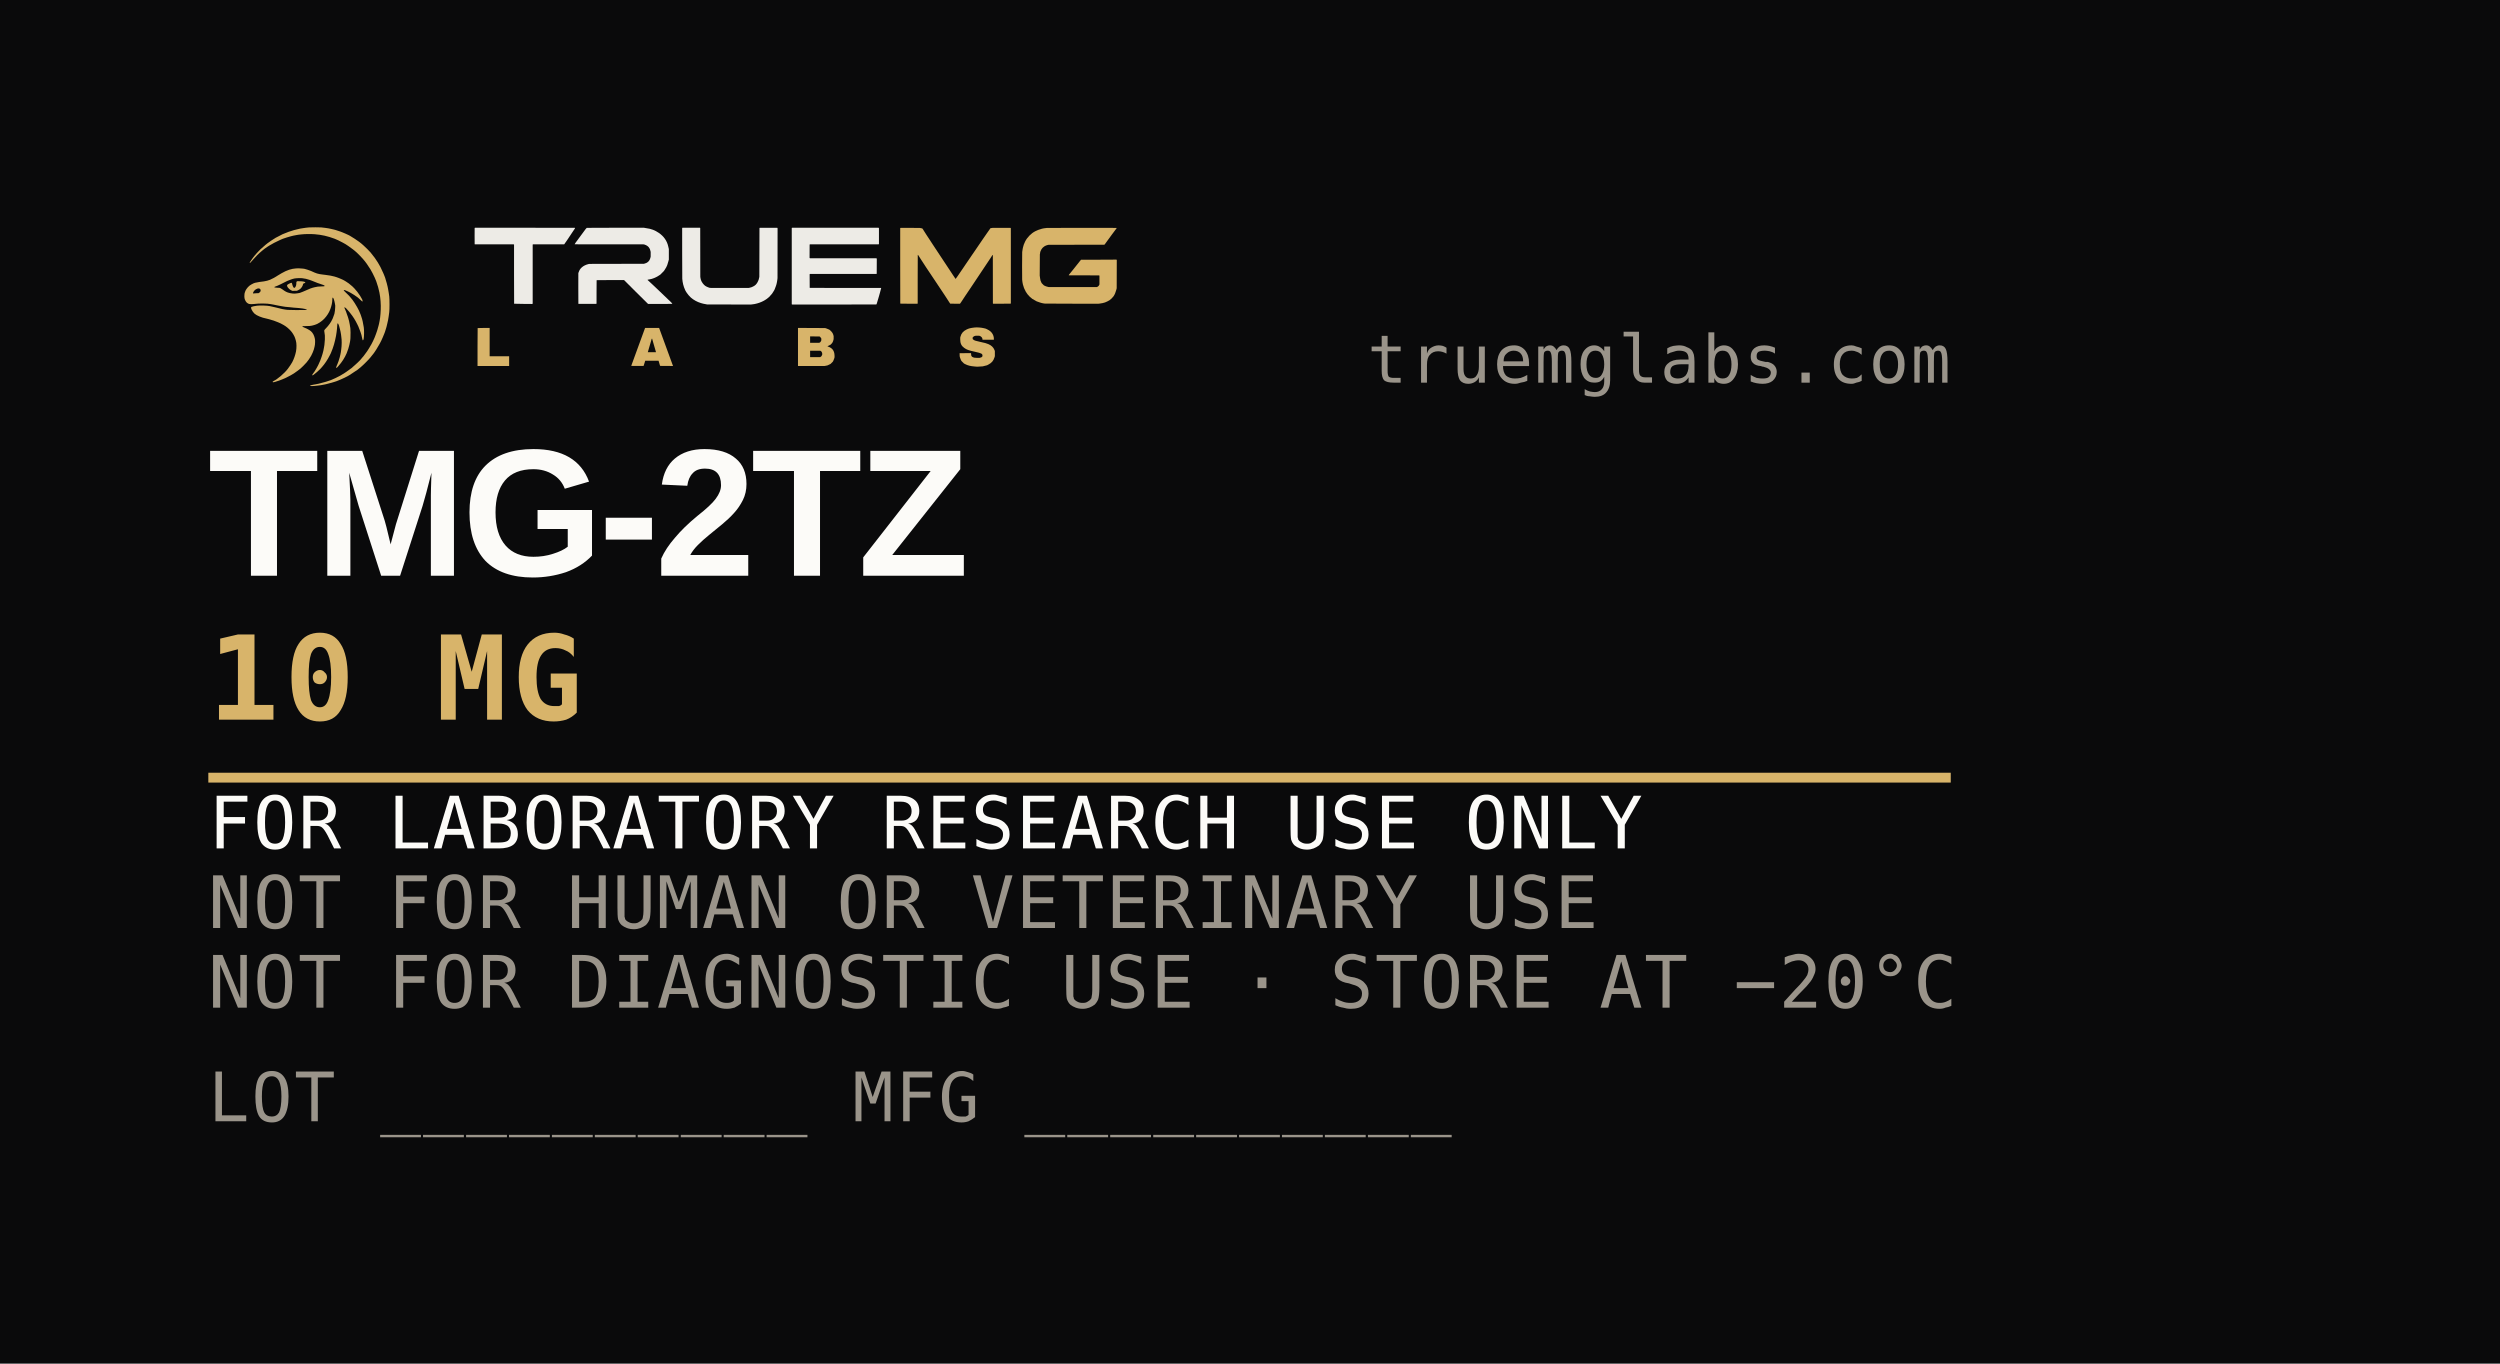
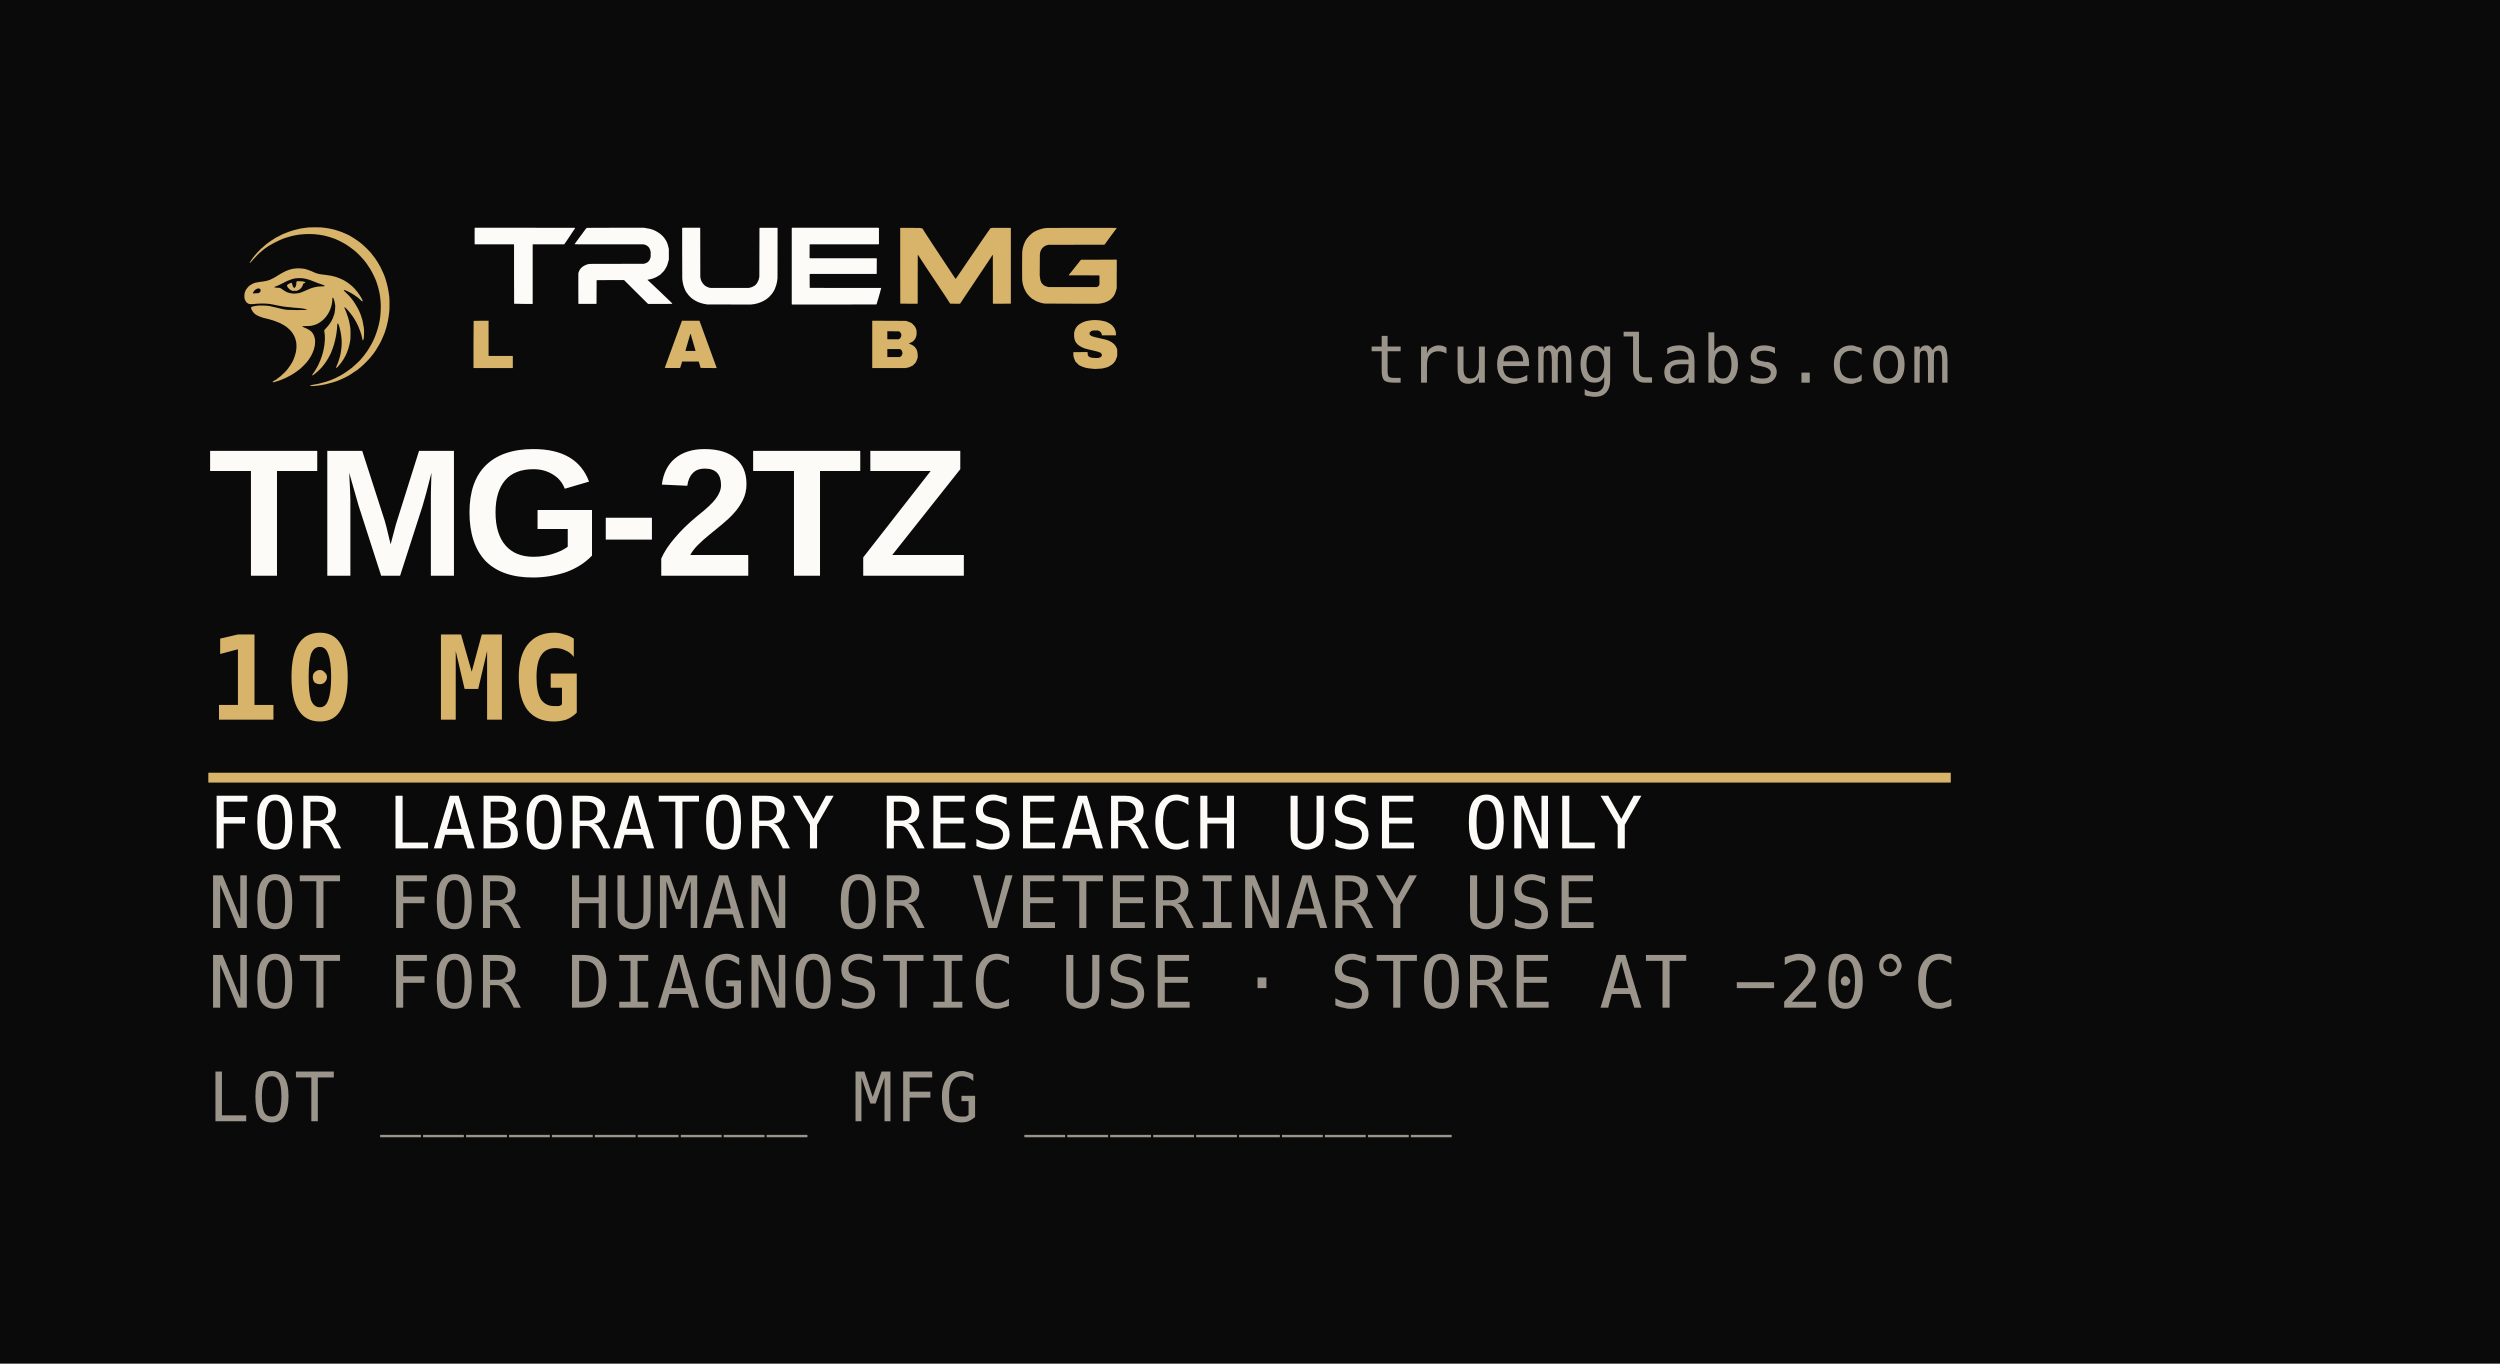
<svg xmlns="http://www.w3.org/2000/svg" width="66.0mm" height="36.0mm" viewBox="0 0 66.0 36.0">
  <rect x="0" y="0" width="66.0" height="36.0" fill="#0A0A0B" />
  <g transform="translate(5.500,5.300) scale(0.0035)">
    <g transform="translate(0,1600) scale(0.025,-0.025)" fill="#D8B46A" stroke="none">
      <path d="M30400 55957 c-297 -16 -720 -59 -940 -94 -220 -35 -598 -91 -840 -124 -768 -105 -982 -149 -2060 -419 -187 -47 -520 -130 -740 -184 -821 -204 -2477 -801 -3440 -1242 -528 -241 -1624 -809 -2100 -1086 -590 -345 -2063 -1335 -2434 -1636 -184 -150 -429 -344 -546 -432 -225 -171 -418 -340 -1592 -1400 -171 -154 -354 -346 -408 -427 -53 -81 -151 -178 -217 -217 -65 -39 -332 -323 -591 -631 -260 -307 -536 -632 -615 -722 -79 -90 -204 -252 -278 -361 -74 -110 -192 -263 -262 -340 -114 -126 -263 -343 -696 -1013 -216 -334 -206 -561 14 -319 54 61 220 236 368 390 148 154 351 382 453 506 583 717 1913 2044 2524 2520 187 146 376 305 420 354 124 139 986 773 1403 1033 152 95 430 269 617 387 719 454 2073 1166 2860 1505 308 133 603 269 657 303 136 88 871 359 1323 488 209 60 422 131 472 159 51 28 280 93 509 144 229 52 529 139 668 194 138 54 485 138 771 186 286 48 664 121 840 162 176 41 500 94 720 119 220 24 553 61 740 82 1195 135 2877 157 4140 55 2107 -171 3829 -563 6000 -1368 547 -203 1543 -682 2440 -1172 805 -441 925 -512 1273 -757 172 -121 406 -279 520 -351 314 -199 918 -640 1261 -920 168 -138 414 -333 546 -433 671 -512 2476 -2380 3072 -3178 171 -230 399 -535 507 -678 203 -270 597 -862 1144 -1720 301 -472 1075 -1973 1331 -2582 244 -582 288 -689 440 -1078 157 -402 526 -1548 526 -1634 0 -25 63 -271 139 -546 425 -1525 659 -3281 692 -5200 24 -1413 -143 -3550 -352 -4500 -43 -198 -116 -563 -160 -812 -45 -249 -115 -537 -156 -640 -40 -103 -95 -296 -122 -428 -70 -351 -400 -1420 -556 -1800 -45 -110 -126 -335 -179 -500 -303 -935 -1266 -2951 -1690 -3540 -48 -66 -136 -217 -195 -335 -59 -118 -223 -384 -363 -590 -141 -206 -291 -442 -333 -525 -80 -157 -865 -1223 -1119 -1521 -80 -93 -265 -302 -411 -463 -146 -160 -293 -345 -327 -409 -114 -218 -2195 -2185 -2830 -2676 -482 -373 -1297 -962 -1638 -1185 -187 -123 -392 -257 -455 -299 -933 -620 -1772 -1089 -2765 -1547 -1211 -558 -1273 -583 -2220 -892 -165 -54 -462 -153 -659 -220 -404 -137 -1597 -460 -1841 -499 -88 -14 -268 -60 -400 -101 -132 -42 -497 -113 -811 -159 -315 -46 -711 -117 -880 -159 -170 -41 -410 -95 -534 -119 -231 -46 -397 -133 -347 -183 95 -94 798 -124 1312 -56 165 22 480 57 700 78 872 82 1752 214 2260 340 209 52 470 107 580 122 229 33 1212 293 1670 443 170 56 494 152 720 213 225 62 554 167 730 234 812 310 1131 440 1222 499 54 35 216 108 361 162 314 117 1446 662 1757 846 121 71 355 207 520 301 366 210 1934 1241 2396 1576 184 134 481 371 660 526 178 155 414 350 524 433 303 227 1686 1577 2220 2165 530 584 702 788 1026 1220 124 165 288 365 363 445 76 80 195 237 265 348 69 111 214 324 322 474 107 150 267 390 356 533 591 958 912 1505 1022 1741 70 149 190 374 268 501 77 128 192 355 255 505 63 150 272 615 464 1033 191 418 388 895 437 1060 48 165 128 376 176 469 47 93 114 299 147 457 34 159 105 389 159 511 54 123 134 394 178 603 44 209 133 578 197 820 205 766 368 1607 466 2396 53 420 127 980 164 1244 103 719 104 3773 2 4678 -40 351 -80 651 -89 666 -10 15 -53 304 -97 642 -44 338 -123 794 -176 1014 -53 220 -110 499 -126 620 -35 263 -450 1784 -595 2180 -56 154 -103 326 -103 383 -1 57 -46 192 -102 300 -55 108 -130 296 -165 417 -36 121 -106 301 -157 400 -51 99 -137 297 -190 440 -127 339 -665 1495 -792 1700 -54 88 -134 241 -177 340 -180 415 -1143 1960 -1598 2567 -399 531 -784 1023 -1271 1625 -285 353 -1603 1669 -2131 2128 -215 187 -483 422 -594 522 -112 101 -303 252 -424 337 -121 85 -274 203 -340 262 -268 241 -2259 1538 -2760 1799 -154 81 -352 185 -440 232 -251 134 -937 448 -980 448 -21 0 -151 53 -289 119 -523 248 -1616 649 -2243 823 -194 54 -383 113 -420 133 -38 19 -212 65 -388 103 -176 37 -574 130 -885 205 -311 75 -689 154 -840 175 -151 22 -572 84 -935 139 -363 54 -912 118 -1220 141 -624 46 -2827 46 -3660 -1z" />
      <path d="M26520 43595 c-1503 -101 -2804 -534 -4460 -1485 -714 -409 -983 -571 -1100 -661 -55 -43 -163 -110 -240 -149 -77 -40 -201 -119 -276 -176 -252 -192 -912 -540 -1832 -966 -362 -168 -1371 -434 -1832 -483 -220 -24 -849 -105 -1397 -181 -1084 -151 -1615 -302 -2108 -598 -124 -75 -244 -136 -267 -136 -23 0 -123 -62 -222 -138 -99 -75 -243 -170 -319 -210 -194 -101 -835 -791 -958 -1032 -57 -110 -148 -261 -204 -335 -55 -74 -113 -191 -127 -260 -15 -69 -77 -242 -139 -385 -93 -215 -119 -350 -150 -780 -62 -878 26 -1314 388 -1935 234 -401 636 -717 1052 -828 273 -73 1001 -73 1501 0 1439 208 4011 182 5050 -52 99 -22 459 -87 800 -145 341 -57 728 -138 860 -179 132 -41 510 -114 840 -162 330 -47 780 -129 1000 -181 220 -51 607 -113 860 -136 253 -24 865 -80 1360 -124 495 -45 981 -98 1080 -118 99 -20 306 -37 460 -38 354 -3 1780 -140 2269 -220 561 -91 1231 -246 1282 -297 107 -107 -50 -145 -708 -168 -1005 -37 -4364 -9 -5019 41 -919 71 -2277 343 -3524 706 -295 86 -642 164 -1920 435 -801 170 -2892 235 -3833 119 -689 -85 -1433 -246 -1627 -352 -142 -77 -161 -105 -172 -254 -7 -100 14 -219 54 -296 36 -70 115 -247 175 -392 132 -321 525 -849 832 -1119 668 -585 2172 -1205 3551 -1464 184 -34 412 -90 507 -124 95 -34 263 -78 373 -99 481 -89 2334 -717 2607 -883 70 -43 250 -120 400 -172 244 -83 464 -195 1313 -665 764 -423 1614 -1125 2248 -1858 531 -613 1106 -1620 1268 -2220 39 -143 124 -429 189 -636 240 -761 257 -2233 37 -3317 -217 -1075 -632 -2255 -1116 -3173 -229 -434 -819 -1321 -1340 -2014 -1001 -1331 -3082 -3113 -4317 -3698 -201 -95 -291 -207 -251 -311 40 -104 505 -42 935 126 201 79 390 143 420 143 30 0 161 38 291 85 130 47 425 153 656 235 1057 378 1752 700 3120 1446 773 421 1073 619 2200 1450 708 522 898 688 1617 1407 888 889 1167 1215 1709 1992 459 658 952 1543 1074 1925 28 88 87 232 131 320 162 320 426 1184 487 1588 34 226 81 482 105 568 24 86 47 446 51 800 5 574 -6 700 -108 1164 -196 892 -591 1610 -1163 2111 -348 305 -1330 854 -1763 986 -288 88 -828 392 -822 463 7 83 242 104 886 80 867 -32 1816 58 2336 222 198 62 469 141 603 175 749 190 2014 1010 2759 1788 834 871 1481 1889 1872 2948 371 1003 586 2015 587 2767 0 510 43 700 159 700 169 0 460 -829 623 -1780 l107 -620 -22 -660 c-20 -592 -86 -1119 -231 -1831 -41 -202 -387 -1161 -474 -1316 -22 -40 -93 -192 -157 -337 -367 -838 -1079 -1848 -1882 -2673 -599 -615 -608 -633 -509 -1135 146 -744 192 -1447 147 -2272 -48 -871 -109 -1582 -139 -1632 -12 -18 -67 -361 -124 -762 -56 -401 -146 -867 -198 -1036 -53 -168 -107 -378 -122 -466 -14 -88 -78 -322 -141 -520 -64 -198 -160 -504 -214 -680 -152 -499 -411 -1216 -459 -1274 -24 -29 -90 -177 -147 -329 -57 -152 -145 -349 -195 -437 -51 -88 -122 -250 -158 -360 -36 -110 -119 -281 -185 -380 -66 -99 -120 -197 -120 -218 0 -20 -72 -160 -160 -310 -88 -149 -235 -402 -327 -562 -315 -549 -487 -810 -761 -1157 -516 -654 -501 -911 32 -556 404 269 1699 1403 2036 1782 132 149 367 412 523 584 778 860 1696 2237 2305 3457 131 264 289 579 351 700 62 121 141 322 177 448 36 125 128 358 204 519 77 160 140 315 140 345 0 29 52 183 115 341 392 980 975 3467 1107 4727 32 308 86 767 118 1020 33 253 61 649 62 880 5 962 253 961 558 -3 94 -296 211 -735 261 -977 49 -242 135 -611 191 -820 55 -209 121 -587 145 -840 25 -253 62 -559 82 -680 172 -1013 156 -2619 -38 -3940 -42 -286 -88 -619 -102 -740 -14 -121 -76 -427 -137 -680 -61 -253 -150 -622 -197 -820 -127 -538 -590 -1900 -721 -2122 -39 -66 -146 -312 -238 -546 -153 -393 -176 -552 -79 -552 54 0 393 237 393 275 0 17 149 195 331 395 955 1050 1835 2420 2383 3710 337 792 716 1965 832 2574 36 190 109 535 161 766 162 707 225 1653 199 3000 -22 1204 -30 1285 -245 2420 -174 915 -259 1298 -325 1453 -34 81 -78 246 -98 366 -20 121 -90 346 -154 500 -65 155 -172 452 -238 661 -219 697 -371 1096 -590 1549 -225 468 -255 587 -158 625 60 23 542 -311 542 -375 0 -18 167 -210 371 -426 204 -216 424 -465 490 -553 65 -88 227 -295 361 -460 806 -1000 1475 -2061 2055 -3260 159 -330 307 -633 329 -674 87 -161 473 -1149 536 -1371 37 -129 117 -352 179 -495 130 -300 330 -1063 443 -1694 78 -431 162 -666 238 -666 74 0 192 250 233 495 136 809 151 2549 29 3405 -164 1155 -478 2567 -677 3046 -53 129 -120 333 -147 454 -28 121 -91 301 -140 400 -49 99 -112 252 -139 340 -263 842 -1447 2937 -2313 4092 -647 863 -1321 1593 -2113 2292 -380 335 -559 564 -507 649 35 57 368 -4 513 -94 72 -44 234 -116 359 -159 125 -43 285 -113 354 -156 69 -43 225 -117 346 -164 193 -76 779 -416 1600 -929 143 -89 368 -246 500 -349 132 -103 324 -236 427 -295 103 -59 226 -156 273 -217 47 -60 209 -209 361 -330 151 -121 341 -298 423 -393 147 -172 412 -367 500 -367 65 0 11 374 -86 593 -41 95 -200 374 -352 620 -152 246 -308 510 -346 587 -75 150 -584 868 -818 1153 -619 756 -1136 1324 -1463 1607 -910 786 -1306 1090 -1806 1385 -172 102 -385 235 -473 295 -208 143 -717 397 -1153 577 -191 79 -504 209 -697 289 -192 80 -485 187 -650 238 -165 50 -453 139 -640 196 -545 168 -1843 407 -2580 476 -374 34 -869 97 -1100 139 -231 41 -582 94 -780 116 -361 41 -1191 293 -1520 460 -595 303 -1597 706 -2220 892 -828 248 -1011 292 -1227 295 -114 1 -339 19 -500 39 -451 57 -1085 72 -1593 38z m1750 -2955 c603 -47 1755 -303 2219 -493 182 -75 385 -148 451 -164 66 -15 237 -80 380 -143 809 -358 2387 -945 3079 -1146 331 -96 539 -198 665 -324 l62 -61 -65 -65 c-53 -53 -213 -68 -952 -89 -973 -28 -1196 -54 -1970 -230 -915 -207 -1807 -533 -2759 -1007 -349 -173 -1455 -617 -1800 -722 -198 -60 -1095 -189 -1477 -212 -768 -46 -2093 236 -2671 568 -510 292 -675 400 -952 621 -165 132 -444 309 -620 393 l-320 152 -722 36 c-406 19 -761 55 -810 82 -106 56 -115 157 -18 191 39 13 178 68 310 123 132 55 384 151 560 213 176 62 653 285 1060 495 407 211 947 483 1200 605 253 122 559 273 680 335 121 62 328 144 460 181 132 37 313 110 402 161 90 52 307 131 483 176 176 45 382 108 458 139 375 156 1784 254 2667 185z m-12741 -3188 c84 -49 157 -141 206 -259 153 -369 -11 -726 -452 -985 l-183 -108 -600 0 c-407 0 -628 -16 -687 -50 -118 -67 -232 -63 -294 11 -172 208 461 1091 900 1255 118 44 284 119 368 165 187 103 540 89 742 -29z" />
      <path d="M26687 39620 l-119 -100 -18 -470 c-17 -409 -36 -512 -147 -790 -197 -494 -466 -674 -672 -450 -159 174 -361 642 -408 950 -51 326 -114 458 -237 490 -131 34 -1056 -420 -1251 -615 -316 -316 318 -1235 1125 -1629 l379 -186 681 3 680 2 425 205 c315 151 495 269 691 452 333 312 649 831 725 1190 68 324 93 351 426 450 314 94 364 159 230 301 -178 190 -840 297 -1832 297 l-559 0 -119 -100z" />
    </g>
  </g>
  <g transform="translate(12.500,6.000) scale(0.003017)">
    <g transform="translate(0,681) scale(0.025,-0.025)" stroke="none">
-       <g fill="#EDEBE6">
+       <g fill="#FCFBF8">
        <path d="M465 27020 l-58 -59 -15 -2770 c-8 -1524 0 -2802 18 -2841 l33 -70 6816 0 6815 0 61 -61 61 -61 -3 -10322 c-2 -5867 12 -10336 32 -10355 19 -18 1457 -45 3195 -61 l3160 -28 70 77 70 78 0 10325 0 10325 77 42 78 41 5439 0 5440 0 86 110 c125 160 843 1198 1065 1538 295 455 724 1099 1709 2569 l910 1356 -12 104 -12 103 -17488 9 -17488 9 -59 -58z" />
        <path d="M39653 27037 c-49 -18 -221 -200 -384 -405 -458 -576 -1855 -2468 -2161 -2925 -179 -268 -743 -1037 -1416 -1929 -166 -221 -278 -407 -266 -440 l22 -57 12086 -12 12086 -12 278 -88 c640 -203 1152 -536 1485 -965 307 -395 445 -712 569 -1304 l66 -320 0 -800 0 -800 -66 -300 c-181 -812 -569 -1408 -1152 -1768 -273 -168 -352 -202 -789 -341 l-351 -111 -9580 -21 -9580 -22 -300 -72 c-898 -215 -1753 -647 -2317 -1169 -555 -514 -833 -960 -1109 -1776 l-74 -220 -9 -5315 c-6 -2923 5 -5341 24 -5374 l33 -60 3113 -1 3113 0 48 65 47 66 6 4063 c3 2235 15 4080 27 4100 13 21 2011 36 4813 36 l4790 0 4138 -4134 c2275 -2274 4176 -4155 4224 -4180 l88 -46 3836 0 c2110 0 4003 12 4207 26 l369 26 19 50 c22 57 -449 537 -1427 1453 -693 648 -3219 3069 -3680 3525 -144 143 -513 492 -821 776 -307 284 -765 716 -1018 960 -460 444 -678 647 -1334 1239 l-350 316 13 64 12 65 180 30 c98 16 287 47 419 68 1108 179 2211 624 3280 1324 l560 366 620 626 620 626 263 400 c457 695 732 1203 890 1648 218 612 370 1114 408 1352 14 88 56 250 92 360 l67 200 0 1860 0 1860 -67 280 c-37 154 -105 451 -152 660 -425 1916 -1544 3522 -3281 4711 -1373 939 -2719 1447 -4380 1652 -176 22 -437 66 -580 99 l-260 59 -9960 -6 c-5478 -3 -9999 -20 -10047 -38z" />
        <path d="M73081 27003 l-41 -78 3 -8632 c2 -4748 18 -8831 36 -9073 101 -1383 432 -2698 970 -3860 66 -143 137 -296 156 -340 20 -44 107 -188 194 -320 88 -132 189 -294 225 -360 209 -379 985 -1283 1459 -1702 967 -852 2219 -1538 3517 -1926 650 -194 1101 -302 1480 -354 165 -23 381 -62 480 -87 l180 -46 7678 -14 7679 -14 341 41 c875 105 996 127 1782 328 1078 274 2363 850 3164 1418 90 64 252 177 360 252 187 130 549 429 780 644 172 160 902 995 1009 1154 55 80 204 315 333 521 129 206 275 440 325 520 50 80 106 181 125 225 20 44 83 188 142 320 184 414 294 707 421 1120 67 220 148 481 179 580 32 99 77 306 101 460 24 154 62 337 84 406 22 69 70 384 107 700 l66 574 11 8700 12 8700 -51 100 -50 100 -3067 0 -3067 0 -52 -52 -52 -52 -24 -8508 -24 -8508 -44 -260 c-110 -664 -270 -1122 -588 -1684 -416 -734 -817 -1122 -1520 -1473 -547 -273 -643 -308 -1159 -424 l-449 -100 -6776 10 -6776 11 -200 71 c-110 39 -290 99 -400 133 -249 78 -763 334 -1012 503 -573 388 -1285 1345 -1482 1993 -23 77 -72 239 -109 360 -36 121 -85 364 -108 540 l-41 320 -14 8515 -13 8515 -45 55 -46 55 -3073 0 -3074 0 -42 -77z" />
        <path d="M111470 27037 l-70 -41 0 -13357 0 -13356 77 -42 78 -41 14699 0 c8085 0 14727 11 14761 23 73 29 147 254 589 1797 45 154 107 361 140 460 63 190 147 481 240 830 105 394 171 630 288 1030 333 1138 450 1584 428 1620 l-25 40 -12447 1 c-6847 0 -12469 14 -12496 31 l-47 30 -13 2367 -12 2367 52 52 52 52 11644 8 11643 7 44 44 44 44 13 2601 14 2601 -64 97 -64 98 -11636 0 -11636 0 -65 65 -65 65 9 2319 10 2320 55 55 56 56 12035 0 12036 0 42 77 41 78 0 2733 0 2734 -61 88 -61 87 -15129 1 -15129 0 -70 -41z" />
      </g>
      <g fill="#D8B46A">
        <path d="M149428 26991 l-69 -51 0 -13193 c0 -7256 10 -13210 23 -13230 14 -22 1228 -37 3012 -37 l2990 0 48 48 48 48 0 8485 c0 4667 11 8496 24 8510 51 51 137 -27 250 -225 101 -177 300 -490 866 -1360 66 -102 354 -541 640 -976 286 -435 601 -923 700 -1084 99 -162 321 -503 493 -760 172 -256 505 -753 740 -1103 235 -350 445 -663 467 -695 22 -31 510 -762 1084 -1623 574 -861 1170 -1754 1324 -1985 154 -231 405 -609 558 -840 153 -231 503 -754 776 -1163 274 -408 516 -772 538 -808 22 -36 195 -296 384 -577 189 -282 556 -836 816 -1232 1081 -1646 1205 -1838 1541 -2380 75 -121 155 -233 178 -249 22 -17 800 -30 1727 -30 l1686 -1 119 135 c65 75 217 295 338 490 237 384 977 1507 1354 2055 228 331 2457 3644 2617 3889 44 67 699 1051 1456 2187 757 1135 1423 2135 1480 2222 180 274 1884 2825 1961 2936 156 223 1269 1899 1393 2098 72 114 250 393 396 620 l265 412 64 -13 65 -12 10 -8456 10 -8455 45 -54 45 -54 3045 1 c1675 0 3068 15 3097 33 l52 33 3 9997 c2 5498 1 11430 -2 13183 l-5 3187 -64 64 -64 64 -3106 -3 -3106 -4 -378 -57 -379 -56 -90 -91 c-86 -86 -510 -688 -1208 -1715 -174 -255 -384 -561 -468 -680 -84 -119 -276 -396 -427 -616 -151 -220 -458 -665 -682 -990 -1061 -1535 -1504 -2184 -2993 -4392 -102 -151 -291 -424 -420 -606 -395 -558 -1826 -2658 -2692 -3952 -243 -363 -534 -795 -646 -960 -362 -533 -933 -1370 -1216 -1780 -151 -220 -481 -706 -734 -1080 -645 -958 -666 -976 -803 -710 -42 83 -173 285 -290 450 -117 165 -304 439 -414 609 -110 170 -319 485 -464 700 -262 388 -699 1050 -1710 2591 -288 440 -580 881 -649 980 -69 99 -254 378 -411 620 -158 242 -361 548 -451 680 -281 410 -2516 3790 -2639 3990 -64 104 -235 365 -380 580 -145 214 -333 498 -417 630 -84 132 -354 546 -599 920 -245 374 -615 940 -823 1259 -207 318 -435 660 -505 760 -71 99 -211 316 -313 481 -101 165 -291 462 -420 660 -130 198 -296 457 -368 575 -72 117 -167 271 -211 341 -44 69 -139 228 -212 352 -169 288 -192 306 -474 358 -129 23 -333 61 -454 84 l-220 41 -3341 16 -3341 15 -70 -51z" />
        <path d="M200748 27015 c-12 -12 -199 -36 -415 -54 -432 -34 -1041 -135 -1353 -224 -1056 -300 -1666 -529 -2360 -890 -1428 -741 -2792 -2118 -3512 -3547 -409 -812 -663 -1509 -787 -2160 -25 -132 -70 -357 -100 -500 -79 -379 -135 -742 -162 -1060 -43 -494 -55 -9253 -14 -9700 56 -610 149 -1204 259 -1660 102 -419 325 -1132 377 -1200 16 -22 80 -166 140 -320 130 -331 384 -846 530 -1076 305 -481 394 -610 605 -874 491 -615 1084 -1182 1642 -1570 290 -202 1442 -860 1505 -860 28 0 101 -26 164 -59 200 -104 621 -251 1093 -383 253 -70 546 -153 651 -184 105 -31 330 -75 500 -97 170 -23 390 -53 489 -68 99 -14 4347 -33 9440 -40 l9260 -14 540 64 c656 78 1322 222 1791 386 457 161 1227 540 1629 803 397 259 1101 959 1378 1369 420 622 746 1395 972 2303 l125 500 14 4945 15 4946 -71 71 -71 71 -1581 -27 c-870 -14 -3652 -26 -6184 -26 l-4603 0 -358 -430 c-730 -878 -909 -1102 -1673 -2099 -240 -314 -558 -715 -706 -891 -148 -176 -383 -466 -523 -644 -337 -431 -699 -871 -887 -1081 -88 -98 -148 -202 -140 -243 l14 -72 5305 -10 5304 -10 53 -64 53 -63 2 -1507 2 -1506 -91 -224 c-110 -274 -304 -474 -603 -623 l-226 -113 -8400 4 -8400 4 -320 70 c-469 102 -882 246 -1179 409 l-261 145 -360 364 -361 364 -139 260 c-255 475 -361 834 -439 1480 -25 209 -65 499 -88 643 l-43 264 25 3744 25 3744 40 105 c22 58 40 190 41 293 1 337 223 944 505 1380 483 748 1297 1294 2194 1474 l240 48 9794 23 9795 22 117 140 c64 77 166 212 225 299 139 203 491 691 749 1038 529 712 1029 1396 1202 1646 106 153 235 331 287 397 354 447 648 839 1069 1427 120 168 302 408 403 532 l184 226 -13 87 -12 88 -12145 8 c-6680 5 -12155 -1 -12167 -13z" />
      </g>
    </g>
-     <g transform="translate(0,811.8) scale(1.607877)">
-       <g transform="translate(0,300) scale(0.025,-0.025)" fill="#D8B46A" stroke="none">
-         <path d="M109060 10374 c-883 -105 -1223 -191 -1720 -433 -723 -354 -1137 -832 -1320 -1524 l-62 -237 -3 -388 c-4 -854 255 -1416 851 -1840 580 -413 916 -536 2354 -856 1425 -317 1640 -428 1640 -841 l0 -141 -113 -114 -114 -113 -214 -63 -214 -64 -425 0 c-504 0 -844 55 -1052 172 l-152 85 -83 134 -83 134 -20 258 -21 258 -1245 -10 -1244 -11 9 -334 9 -334 66 -266 c36 -146 121 -374 189 -506 l125 -240 281 -282 281 -281 281 -146 c560 -291 1154 -435 2099 -509 l500 -39 606 38 606 39 461 117 462 116 312 163 c696 362 1073 805 1299 1525 l94 299 -2 560 -2 560 -94 240 c-217 556 -654 973 -1318 1259 -413 178 -717 261 -1834 501 -954 205 -1224 295 -1434 476 l-146 126 -4 173 -5 172 146 134 147 134 173 52 173 51 400 1 400 1 151 -53 c299 -106 549 -418 549 -685 l0 -122 1240 0 1240 0 0 232 c0 429 -157 880 -432 1244 -232 306 -531 541 -948 745 l-360 176 -388 100 c-588 151 -1538 223 -2092 157z" />
-         <path d="M907 10253 c-15 -14 -27 -1877 -27 -4140 l0 -4113 3440 0 3440 0 0 1060 0 1060 -2120 0 -2120 0 0 3080 0 3080 -1293 0 c-712 0 -1306 -12 -1320 -27z" />
-         <path d="M37329 10210 c-16 -38 -696 -1897 -1510 -4130 l-1482 -4060 1338 -11 c735 -5 1345 -2 1355 8 10 10 94 267 186 571 l167 552 1453 0 1453 0 166 -560 166 -560 1408 -11 1408 -10 -54 150 c-226 634 -2882 7899 -2925 8001 l-54 130 -1523 0 -1524 0 -28 -70z m1733 -2892 c92 -340 278 -981 413 -1425 135 -444 245 -826 245 -850 l0 -43 -880 0 -880 0 0 35 c0 20 118 428 261 908 144 480 325 1099 402 1375 77 276 150 534 162 574 12 40 41 66 65 58 l43 -14 169 -618z" />
-         <path d="M70640 6143 l0 -4143 2902 0 2901 0 309 62 308 62 334 158 333 158 252 251 251 252 125 248 c69 137 153 351 185 477 l60 229 -1 321 c-1 601 -160 1085 -470 1430 -201 224 -556 447 -848 535 -133 40 -241 82 -241 95 0 12 146 91 325 175 l324 152 189 177 c231 216 381 483 460 821 l61 257 0 322 1 321 -62 239 c-83 323 -270 621 -559 892 l-241 226 -260 128 c-143 71 -368 160 -499 198 l-239 69 -2950 15 -2950 15 0 -4142z m4807 2197 c59 -44 145 -145 190 -225 l83 -146 0 -196 0 -196 -90 -178 -90 -178 -136 -91 -136 -90 -994 0 -994 0 0 702 0 702 1030 -12 1030 -12 107 -80z m151 -3079 c149 -77 276 -287 306 -506 l24 -176 -47 -179 c-53 -196 -161 -336 -329 -424 l-108 -56 -1082 0 -1082 0 0 700 0 700 1102 0 1102 0 114 -59z" />
+     <g transform="translate(0,811.8) scale(2.00071)">
+       <g transform="translate(0,214) scale(0.025,-0.025)" fill="#D8B46A" stroke="none">
+         <path d="M108180 8534 c-883 -105 -1223 -191 -1720 -433 -723 -354 -1137 -832 -1320 -1524 l-62 -237 -3 -388 c-4 -854 255 -1416 851 -1840 580 -413 916 -536 2354 -856 1425 -317 1640 -428 1640 -841 l0 -141 -113 -114 -114 -113 -214 -63 -214 -64 -425 0 c-504 0 -844 55 -1052 172 l-152 85 -83 134 -83 134 -20 258 -21 258 -1245 -10 -1244 -11 9 -334 9 -334 66 -266 c36 -146 121 -374 189 -506 l125 -240 281 -282 281 -281 281 -146 c560 -291 1154 -435 2099 -509 l500 -39 606 38 606 39 461 117 462 116 312 163 c696 362 1073 805 1299 1525 l94 299 -2 560 -2 560 -94 240 c-217 556 -654 973 -1318 1259 -413 178 -717 261 -1834 501 -954 205 -1224 295 -1434 476 l-146 126 -4 173 -5 172 146 134 147 134 173 52 173 51 400 1 400 1 151 -53 c299 -106 549 -418 549 -685 l0 -122 1240 0 1240 0 0 232 c0 429 -157 880 -432 1244 -232 306 -531 541 -948 745 l-360 176 -388 100 c-588 151 -1538 223 -2092 157z" />
+         <path d="M27 8413 c-15 -14 -27 -1877 -27 -4140 l0 -4113 3440 0 3440 0 0 1060 0 1060 -2120 0 -2120 0 0 3080 0 3080 -1293 0 c-712 0 -1306 -12 -1320 -27z" />
+         <path d="M36449 8370 c-16 -38 -696 -1897 -1510 -4130 l-1482 -4060 1338 -11 c735 -5 1345 -2 1355 8 10 10 94 267 186 571 l167 552 1453 0 1453 0 166 -560 166 -560 1408 -11 1408 -10 -54 150 c-226 634 -2882 7899 -2925 8001 l-54 130 -1523 0 -1524 0 -28 -70z m1733 -2892 c92 -340 278 -981 413 -1425 135 -444 245 -826 245 -850 l0 -43 -880 0 -880 0 0 35 c0 20 118 428 261 908 144 480 325 1099 402 1375 77 276 150 534 162 574 12 40 41 66 65 58 l43 -14 169 -618z" />
+         <path d="M69760 4303 l0 -4143 2902 0 2901 0 309 62 308 62 334 158 333 158 252 251 251 252 125 248 c69 137 153 351 185 477 l60 229 -1 321 c-1 601 -160 1085 -470 1430 -201 224 -556 447 -848 535 -133 40 -241 82 -241 95 0 12 146 91 325 175 l324 152 189 177 c231 216 381 483 460 821 l61 257 0 322 1 321 -62 239 c-83 323 -270 621 -559 892 l-241 226 -260 128 c-143 71 -368 160 -499 198 l-239 69 -2950 15 -2950 15 0 -4142z m4807 2197 c59 -44 145 -145 190 -225 l83 -146 0 -196 0 -196 -90 -178 -90 -178 -136 -91 -136 -90 -994 0 -994 0 0 702 0 702 1030 -12 1030 -12 107 -80z m151 -3079 c149 -77 276 -287 306 -506 l24 -176 -47 -179 c-53 -196 -161 -336 -329 -424 l-108 -56 -1082 0 -1082 0 0 700 0 700 1102 0 1102 0 114 -59z" />
      </g>
    </g>
  </g>
  <text x="51.50" y="10.10" text-anchor="end" font-family="IBM Plex Mono, SF Mono, Menlo, monospace" font-size="1.75" letter-spacing="0.05" fill="#9A948A">truemglabs.com</text>
  <text x="5.5" y="15.20" font-family="Archivo Black, Archivo, Helvetica Neue, Arial, sans-serif" font-weight="900" font-size="4.80" letter-spacing="-0.12" fill="#FCFBF8">TMG-2TZ</text>
  <text x="5.5" y="19.00" font-family="IBM Plex Mono, SF Mono, Menlo, monospace" font-weight="600" font-size="3.10" letter-spacing="0.14" fill="#D8B46A">10 MG</text>
  <rect x="5.5" y="20.40" width="46.00" height="0.26" fill="#D8B46A" />
  <text x="5.5" y="22.40" font-family="IBM Plex Mono, SF Mono, Menlo, monospace" font-size="1.90" letter-spacing="0.04" fill="#FCFBF8">FOR LABORATORY RESEARCH USE ONLY</text>
  <text x="5.5" y="24.50" font-family="IBM Plex Mono, SF Mono, Menlo, monospace" font-size="1.90" letter-spacing="0.04" fill="#9A948A">NOT FOR HUMAN OR VETERINARY USE</text>
  <text x="5.5" y="26.60" font-family="IBM Plex Mono, SF Mono, Menlo, monospace" font-size="1.90" letter-spacing="0.04" fill="#9A948A">NOT FOR DIAGNOSTIC USE · STORE AT −20°C</text>
  <text x="5.5" y="29.60" font-family="IBM Plex Mono, SF Mono, Menlo, monospace" font-size="1.80" letter-spacing="0.05" fill="#9A948A">LOT __________   MFG __________</text>
</svg>
